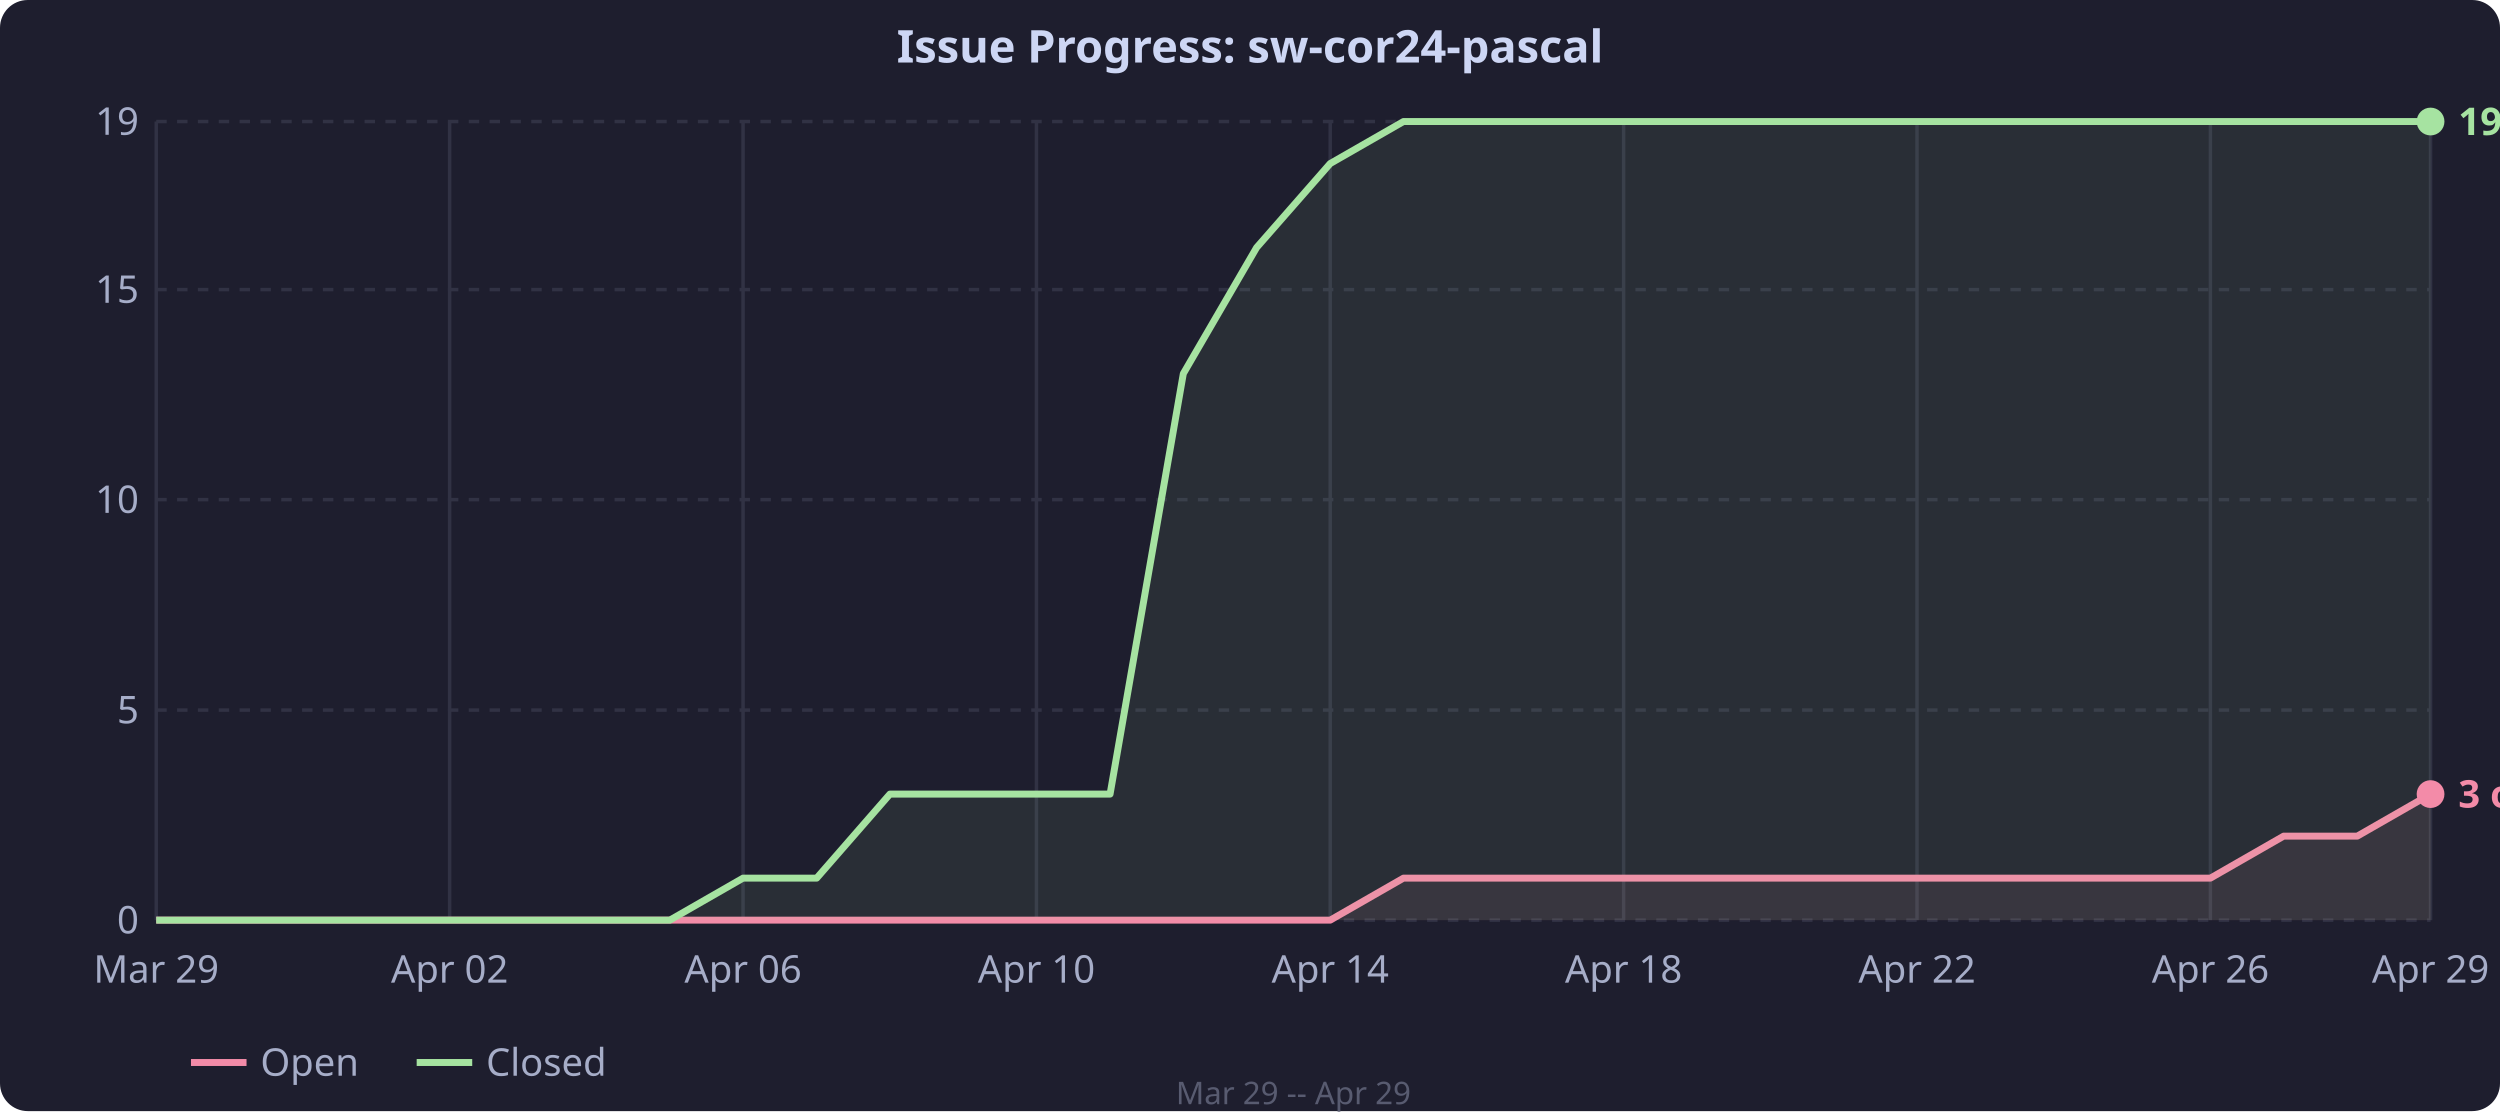
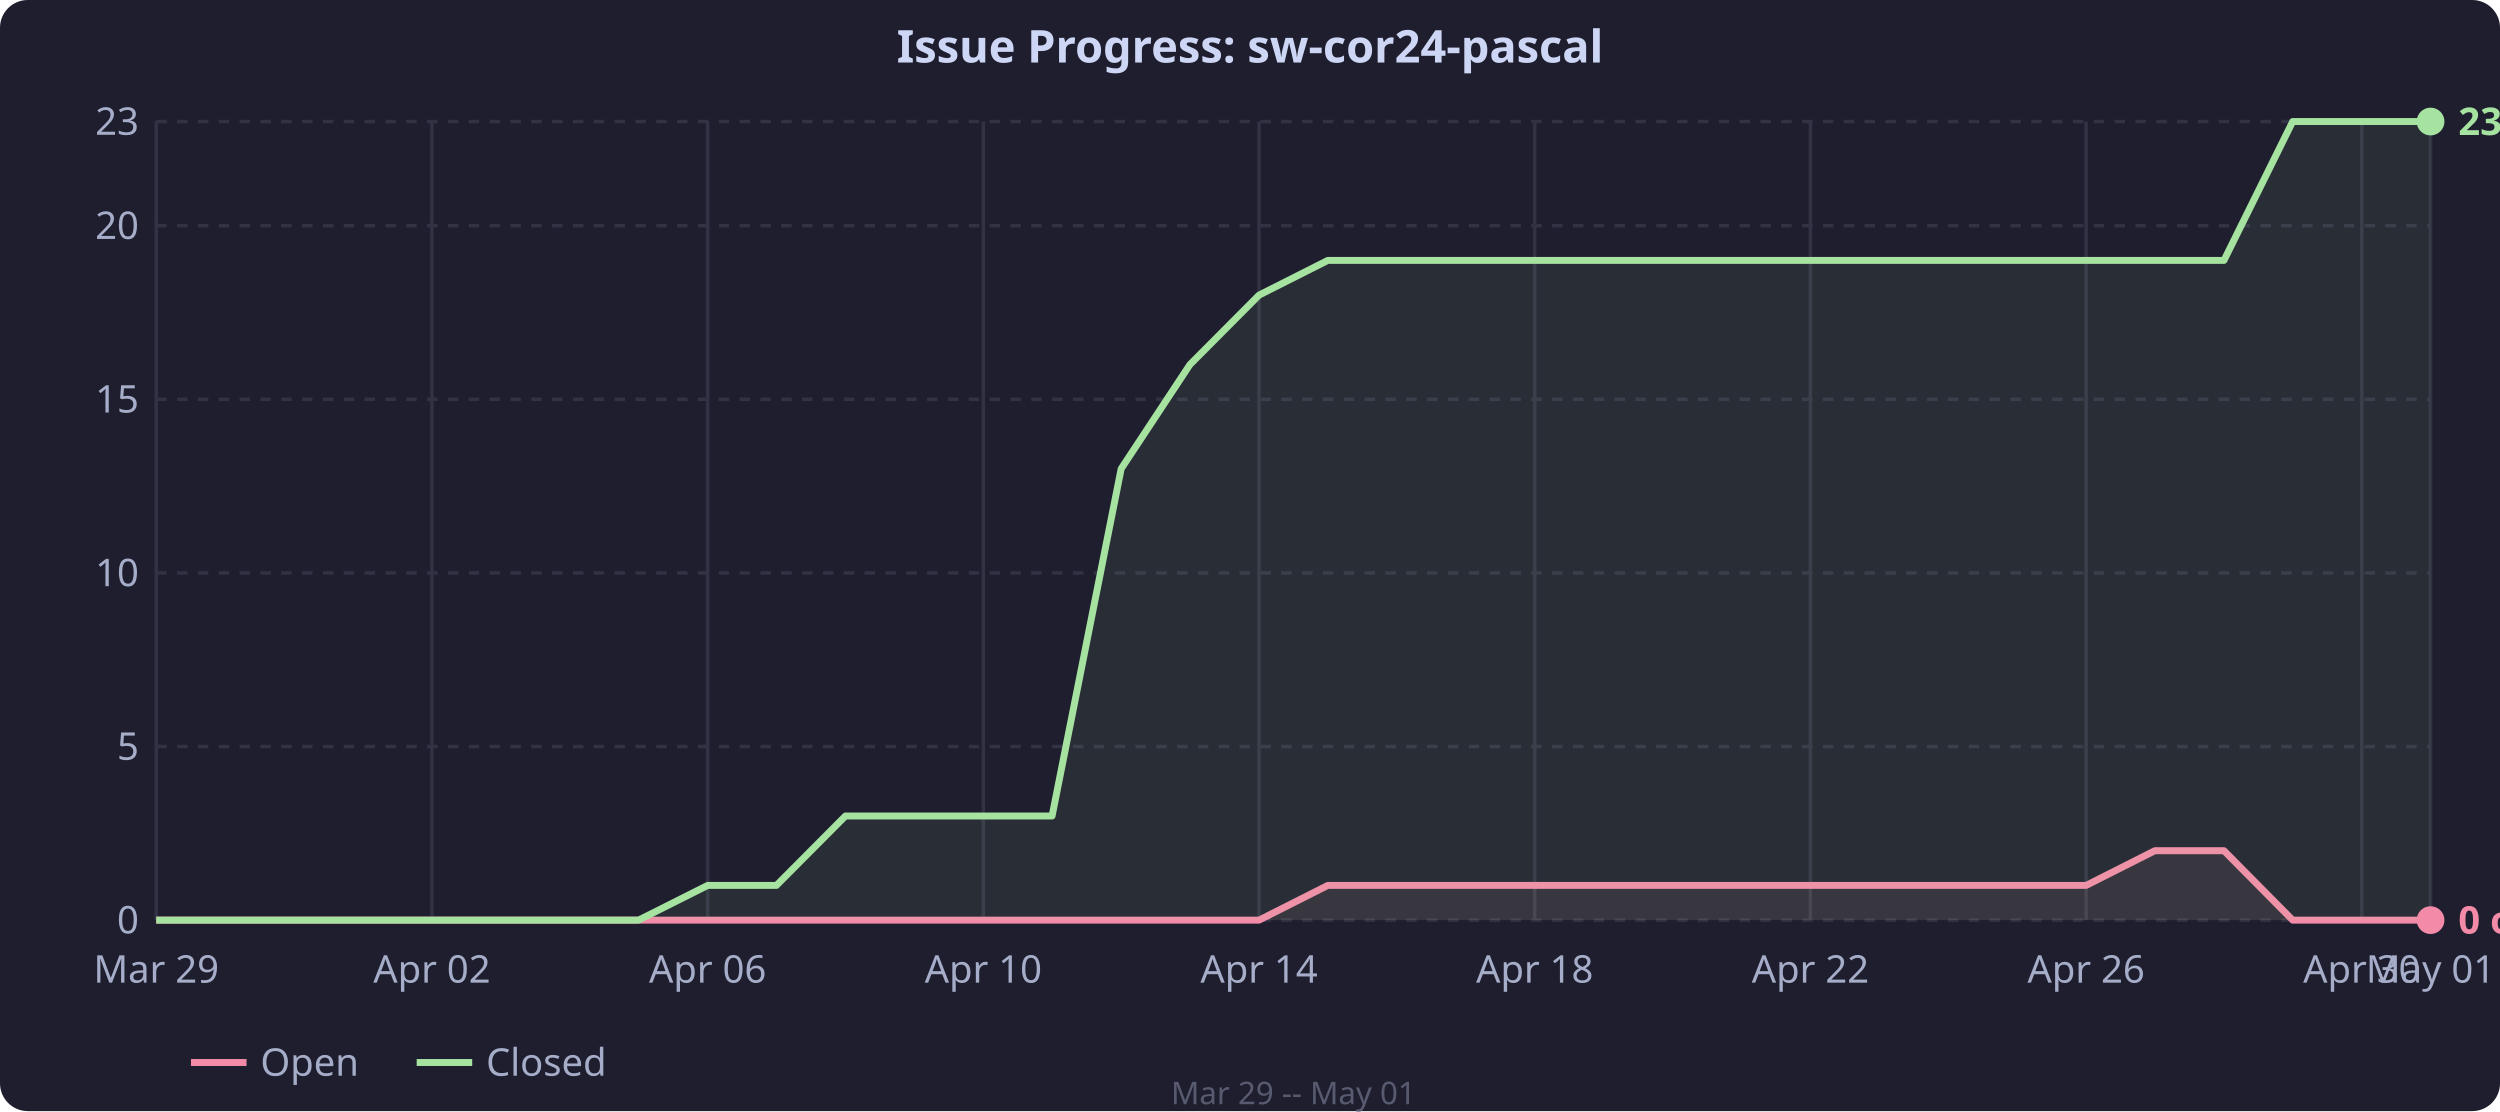
<svg xmlns="http://www.w3.org/2000/svg" viewBox="0 0 720 320" style="font-family: system-ui, sans-serif; font-size: 11px; color: #cdd6f4;">
  <rect width="720" height="320" fill="#1e1e2e" rx="8" />
  <line x1="45" y1="265.0" x2="700" y2="265.0" stroke="#313244" stroke-dasharray="3,3" />
  <text x="40" y="265.0" fill="#a6adc8" text-anchor="end" dominant-baseline="middle">0</text>
-   <line x1="45" y1="204.5" x2="700" y2="204.5" stroke="#313244" stroke-dasharray="3,3" />
-   <text x="40" y="204.5" fill="#a6adc8" text-anchor="end" dominant-baseline="middle">5</text>
-   <line x1="45" y1="143.9" x2="700" y2="143.9" stroke="#313244" stroke-dasharray="3,3" />
-   <text x="40" y="143.9" fill="#a6adc8" text-anchor="end" dominant-baseline="middle">10</text>
-   <line x1="45" y1="83.4" x2="700" y2="83.4" stroke="#313244" stroke-dasharray="3,3" />
-   <text x="40" y="83.4" fill="#a6adc8" text-anchor="end" dominant-baseline="middle">15</text>
+   <line x1="45" y1="215.0" x2="700" y2="215.0" stroke="#313244" stroke-dasharray="3,3" />
+   <text x="40" y="215.0" fill="#a6adc8" text-anchor="end" dominant-baseline="middle">5</text>
+   <line x1="45" y1="165.0" x2="700" y2="165.0" stroke="#313244" stroke-dasharray="3,3" />
+   <text x="40" y="165.0" fill="#a6adc8" text-anchor="end" dominant-baseline="middle">10</text>
+   <line x1="45" y1="115.0" x2="700" y2="115.0" stroke="#313244" stroke-dasharray="3,3" />
+   <text x="40" y="115.0" fill="#a6adc8" text-anchor="end" dominant-baseline="middle">15</text>
+   <line x1="45" y1="65.0" x2="700" y2="65.0" stroke="#313244" stroke-dasharray="3,3" />
+   <text x="40" y="65.0" fill="#a6adc8" text-anchor="end" dominant-baseline="middle">20</text>
  <line x1="45" y1="35.0" x2="700" y2="35.0" stroke="#313244" stroke-dasharray="3,3" />
-   <text x="40" y="35.0" fill="#a6adc8" text-anchor="end" dominant-baseline="middle">19</text>
+   <text x="40" y="35.0" fill="#a6adc8" text-anchor="end" dominant-baseline="middle">23</text>
  <text x="45.0" y="283" fill="#a6adc8" text-anchor="middle">Mar 29</text>
  <line x1="45.0" y1="35" x2="45.0" y2="265" stroke="#313244" />
-   <text x="129.5" y="283" fill="#a6adc8" text-anchor="middle">Apr 02</text>
-   <line x1="129.5" y1="35" x2="129.5" y2="265" stroke="#313244" />
-   <text x="214.0" y="283" fill="#a6adc8" text-anchor="middle">Apr 06</text>
-   <line x1="214.0" y1="35" x2="214.0" y2="265" stroke="#313244" />
-   <text x="298.5" y="283" fill="#a6adc8" text-anchor="middle">Apr 10</text>
-   <line x1="298.5" y1="35" x2="298.5" y2="265" stroke="#313244" />
-   <text x="383.1" y="283" fill="#a6adc8" text-anchor="middle">Apr 14</text>
-   <line x1="383.1" y1="35" x2="383.1" y2="265" stroke="#313244" />
-   <text x="467.6" y="283" fill="#a6adc8" text-anchor="middle">Apr 18</text>
-   <line x1="467.6" y1="35" x2="467.6" y2="265" stroke="#313244" />
-   <text x="552.1" y="283" fill="#a6adc8" text-anchor="middle">Apr 22</text>
-   <line x1="552.1" y1="35" x2="552.1" y2="265" stroke="#313244" />
-   <text x="636.6" y="283" fill="#a6adc8" text-anchor="middle">Apr 26</text>
-   <line x1="636.6" y1="35" x2="636.6" y2="265" stroke="#313244" />
-   <text x="700.0" y="283" fill="#a6adc8" text-anchor="middle">Apr 29</text>
+   <text x="124.4" y="283" fill="#a6adc8" text-anchor="middle">Apr 02</text>
+   <line x1="124.4" y1="35" x2="124.4" y2="265" stroke="#313244" />
+   <text x="203.8" y="283" fill="#a6adc8" text-anchor="middle">Apr 06</text>
+   <line x1="203.8" y1="35" x2="203.8" y2="265" stroke="#313244" />
+   <text x="283.2" y="283" fill="#a6adc8" text-anchor="middle">Apr 10</text>
+   <line x1="283.2" y1="35" x2="283.2" y2="265" stroke="#313244" />
+   <text x="362.6" y="283" fill="#a6adc8" text-anchor="middle">Apr 14</text>
+   <line x1="362.6" y1="35" x2="362.6" y2="265" stroke="#313244" />
+   <text x="442.0" y="283" fill="#a6adc8" text-anchor="middle">Apr 18</text>
+   <line x1="442.0" y1="35" x2="442.0" y2="265" stroke="#313244" />
+   <text x="521.4" y="283" fill="#a6adc8" text-anchor="middle">Apr 22</text>
+   <line x1="521.4" y1="35" x2="521.4" y2="265" stroke="#313244" />
+   <text x="600.8" y="283" fill="#a6adc8" text-anchor="middle">Apr 26</text>
+   <line x1="600.8" y1="35" x2="600.8" y2="265" stroke="#313244" />
+   <text x="680.2" y="283" fill="#a6adc8" text-anchor="middle">Apr 30</text>
+   <line x1="680.2" y1="35" x2="680.2" y2="265" stroke="#313244" />
+   <text x="700.0" y="283" fill="#a6adc8" text-anchor="middle">May 01</text>
  <line x1="700.0" y1="35" x2="700.0" y2="265" stroke="#313244" />
-   <polygon fill="rgba(243,139,168,0.08)" points="45.0,265.0 66.1,265.0 87.3,265.0 108.4,265.0 129.5,265.0 150.6,265.0 171.8,265.0 192.9,265.0 214.0,265.0 235.2,265.0 256.3,265.0 277.4,265.0 298.5,265.0 319.7,265.0 340.8,265.0 361.9,265.0 383.1,265.0 404.2,252.9 425.3,252.9 446.5,252.9 467.6,252.9 488.7,252.9 509.8,252.9 531.0,252.9 552.1,252.9 573.2,252.9 594.4,252.9 615.5,252.9 636.6,252.9 657.7,240.8 678.9,240.8 700.0,228.7 700.0,265.0 45.0,265.0" />
-   <polyline fill="none" stroke="#f38ba8" stroke-width="2" stroke-linejoin="round" points="45.0,265.0 66.1,265.0 87.3,265.0 108.4,265.0 129.5,265.0 150.6,265.0 171.8,265.0 192.9,265.0 214.0,265.0 235.2,265.0 256.3,265.0 277.4,265.0 298.5,265.0 319.7,265.0 340.8,265.0 361.9,265.0 383.1,265.0 404.2,252.9 425.3,252.9 446.5,252.9 467.6,252.9 488.7,252.9 509.8,252.9 531.0,252.9 552.1,252.9 573.2,252.9 594.4,252.9 615.5,252.9 636.6,252.9 657.7,240.8 678.9,240.8 700.0,228.7" />
-   <polygon fill="rgba(166,227,161,0.08)" points="45.0,265.0 66.1,265.0 87.3,265.0 108.4,265.0 129.5,265.0 150.6,265.0 171.8,265.0 192.9,265.0 214.0,252.9 235.2,252.9 256.3,228.7 277.4,228.7 298.5,228.7 319.7,228.7 340.8,107.6 361.9,71.3 383.1,47.1 404.2,35.0 425.3,35.0 446.5,35.0 467.6,35.0 488.7,35.0 509.8,35.0 531.0,35.0 552.1,35.0 573.2,35.0 594.4,35.0 615.5,35.0 636.6,35.0 657.7,35.0 678.9,35.0 700.0,35.0 700.0,265.0 45.0,265.0" />
-   <polyline fill="none" stroke="#a6e3a1" stroke-width="2" stroke-linejoin="round" points="45.0,265.0 66.1,265.0 87.3,265.0 108.4,265.0 129.5,265.0 150.6,265.0 171.8,265.0 192.9,265.0 214.0,252.9 235.2,252.9 256.3,228.7 277.4,228.7 298.5,228.7 319.7,228.7 340.8,107.6 361.9,71.3 383.1,47.1 404.2,35.0 425.3,35.0 446.5,35.0 467.6,35.0 488.7,35.0 509.8,35.0 531.0,35.0 552.1,35.0 573.2,35.0 594.4,35.0 615.5,35.0 636.6,35.0 657.7,35.0 678.9,35.0 700.0,35.0" />
-   <circle cx="700.0" cy="228.7" r="4" fill="#f38ba8" />
+   <polygon fill="rgba(243,139,168,0.08)" points="45.0,265.0 64.8,265.0 84.7,265.0 104.5,265.0 124.4,265.0 144.2,265.0 164.1,265.0 183.9,265.0 203.8,265.0 223.6,265.0 243.5,265.0 263.3,265.0 283.2,265.0 303.0,265.0 322.9,265.0 342.7,265.0 362.6,265.0 382.4,255.0 402.3,255.0 422.1,255.0 442.0,255.0 461.8,255.0 481.7,255.0 501.5,255.0 521.4,255.0 541.2,255.0 561.1,255.0 580.9,255.0 600.8,255.0 620.6,245.0 640.5,245.0 660.3,265.0 680.2,265.0 700.0,265.0 700.0,265.0 45.0,265.0" />
+   <polyline fill="none" stroke="#f38ba8" stroke-width="2" stroke-linejoin="round" points="45.0,265.0 64.8,265.0 84.7,265.0 104.5,265.0 124.4,265.0 144.2,265.0 164.1,265.0 183.9,265.0 203.8,265.0 223.6,265.0 243.5,265.0 263.3,265.0 283.2,265.0 303.0,265.0 322.9,265.0 342.7,265.0 362.6,265.0 382.4,255.0 402.3,255.0 422.1,255.0 442.0,255.0 461.8,255.0 481.7,255.0 501.5,255.0 521.4,255.0 541.2,255.0 561.1,255.0 580.9,255.0 600.8,255.0 620.6,245.0 640.5,245.0 660.3,265.0 680.2,265.0 700.0,265.0" />
+   <polygon fill="rgba(166,227,161,0.08)" points="45.0,265.0 64.8,265.0 84.7,265.0 104.5,265.0 124.4,265.0 144.2,265.0 164.1,265.0 183.9,265.0 203.8,255.0 223.6,255.0 243.5,235.0 263.3,235.0 283.2,235.0 303.0,235.0 322.9,135.0 342.7,105.0 362.6,85.0 382.4,75.0 402.3,75.0 422.1,75.0 442.0,75.0 461.8,75.0 481.7,75.0 501.5,75.0 521.4,75.0 541.2,75.0 561.1,75.0 580.9,75.0 600.8,75.0 620.6,75.0 640.5,75.0 660.3,35.0 680.2,35.0 700.0,35.0 700.0,265.0 45.0,265.0" />
+   <polyline fill="none" stroke="#a6e3a1" stroke-width="2" stroke-linejoin="round" points="45.0,265.0 64.8,265.0 84.7,265.0 104.5,265.0 124.4,265.0 144.2,265.0 164.1,265.0 183.9,265.0 203.8,255.0 223.6,255.0 243.5,235.0 263.3,235.0 283.2,235.0 303.0,235.0 322.9,135.0 342.7,105.0 362.6,85.0 382.4,75.0 402.3,75.0 422.1,75.0 442.0,75.0 461.8,75.0 481.7,75.0 501.5,75.0 521.4,75.0 541.2,75.0 561.1,75.0 580.9,75.0 600.8,75.0 620.6,75.0 640.5,75.0 660.3,35.0 680.2,35.0 700.0,35.0" />
+   <circle cx="700.0" cy="265.0" r="4" fill="#f38ba8" />
  <circle cx="700.0" cy="35.0" r="4" fill="#a6e3a1" />
-   <text x="708.0" y="228.7" fill="#f38ba8" text-anchor="start" dominant-baseline="middle" font-size="11px" font-weight="600">3 open</text>
-   <text x="708.0" y="35.0" fill="#a6e3a1" text-anchor="start" dominant-baseline="middle" font-size="11px" font-weight="600">19 closed</text>
+   <text x="708.0" y="265.0" fill="#f38ba8" text-anchor="start" dominant-baseline="middle" font-size="11px" font-weight="600">0 open</text>
+   <text x="708.0" y="35.0" fill="#a6e3a1" text-anchor="start" dominant-baseline="middle" font-size="11px" font-weight="600">23 closed</text>
  <text x="360" y="18" fill="#cdd6f4" text-anchor="middle" font-size="13px" font-weight="600">Issue Progress: sw-cor24-pascal</text>
  <line x1="55" y1="306" x2="71" y2="306" stroke="#f38ba8" stroke-width="2" />
  <text x="75" y="306" fill="#a6adc8" dominant-baseline="middle">Open</text>
  <line x1="120" y1="306" x2="136" y2="306" stroke="#a6e3a1" stroke-width="2" />
  <text x="140" y="306" fill="#a6adc8" dominant-baseline="middle">Closed</text>
-   <text x="372.5" y="318" fill="#585b70" text-anchor="middle" font-size="9px">Mar 29 -- Apr 29</text>
+   <text x="372.5" y="318" fill="#585b70" text-anchor="middle" font-size="9px">Mar 29 -- May 01</text>
</svg>
